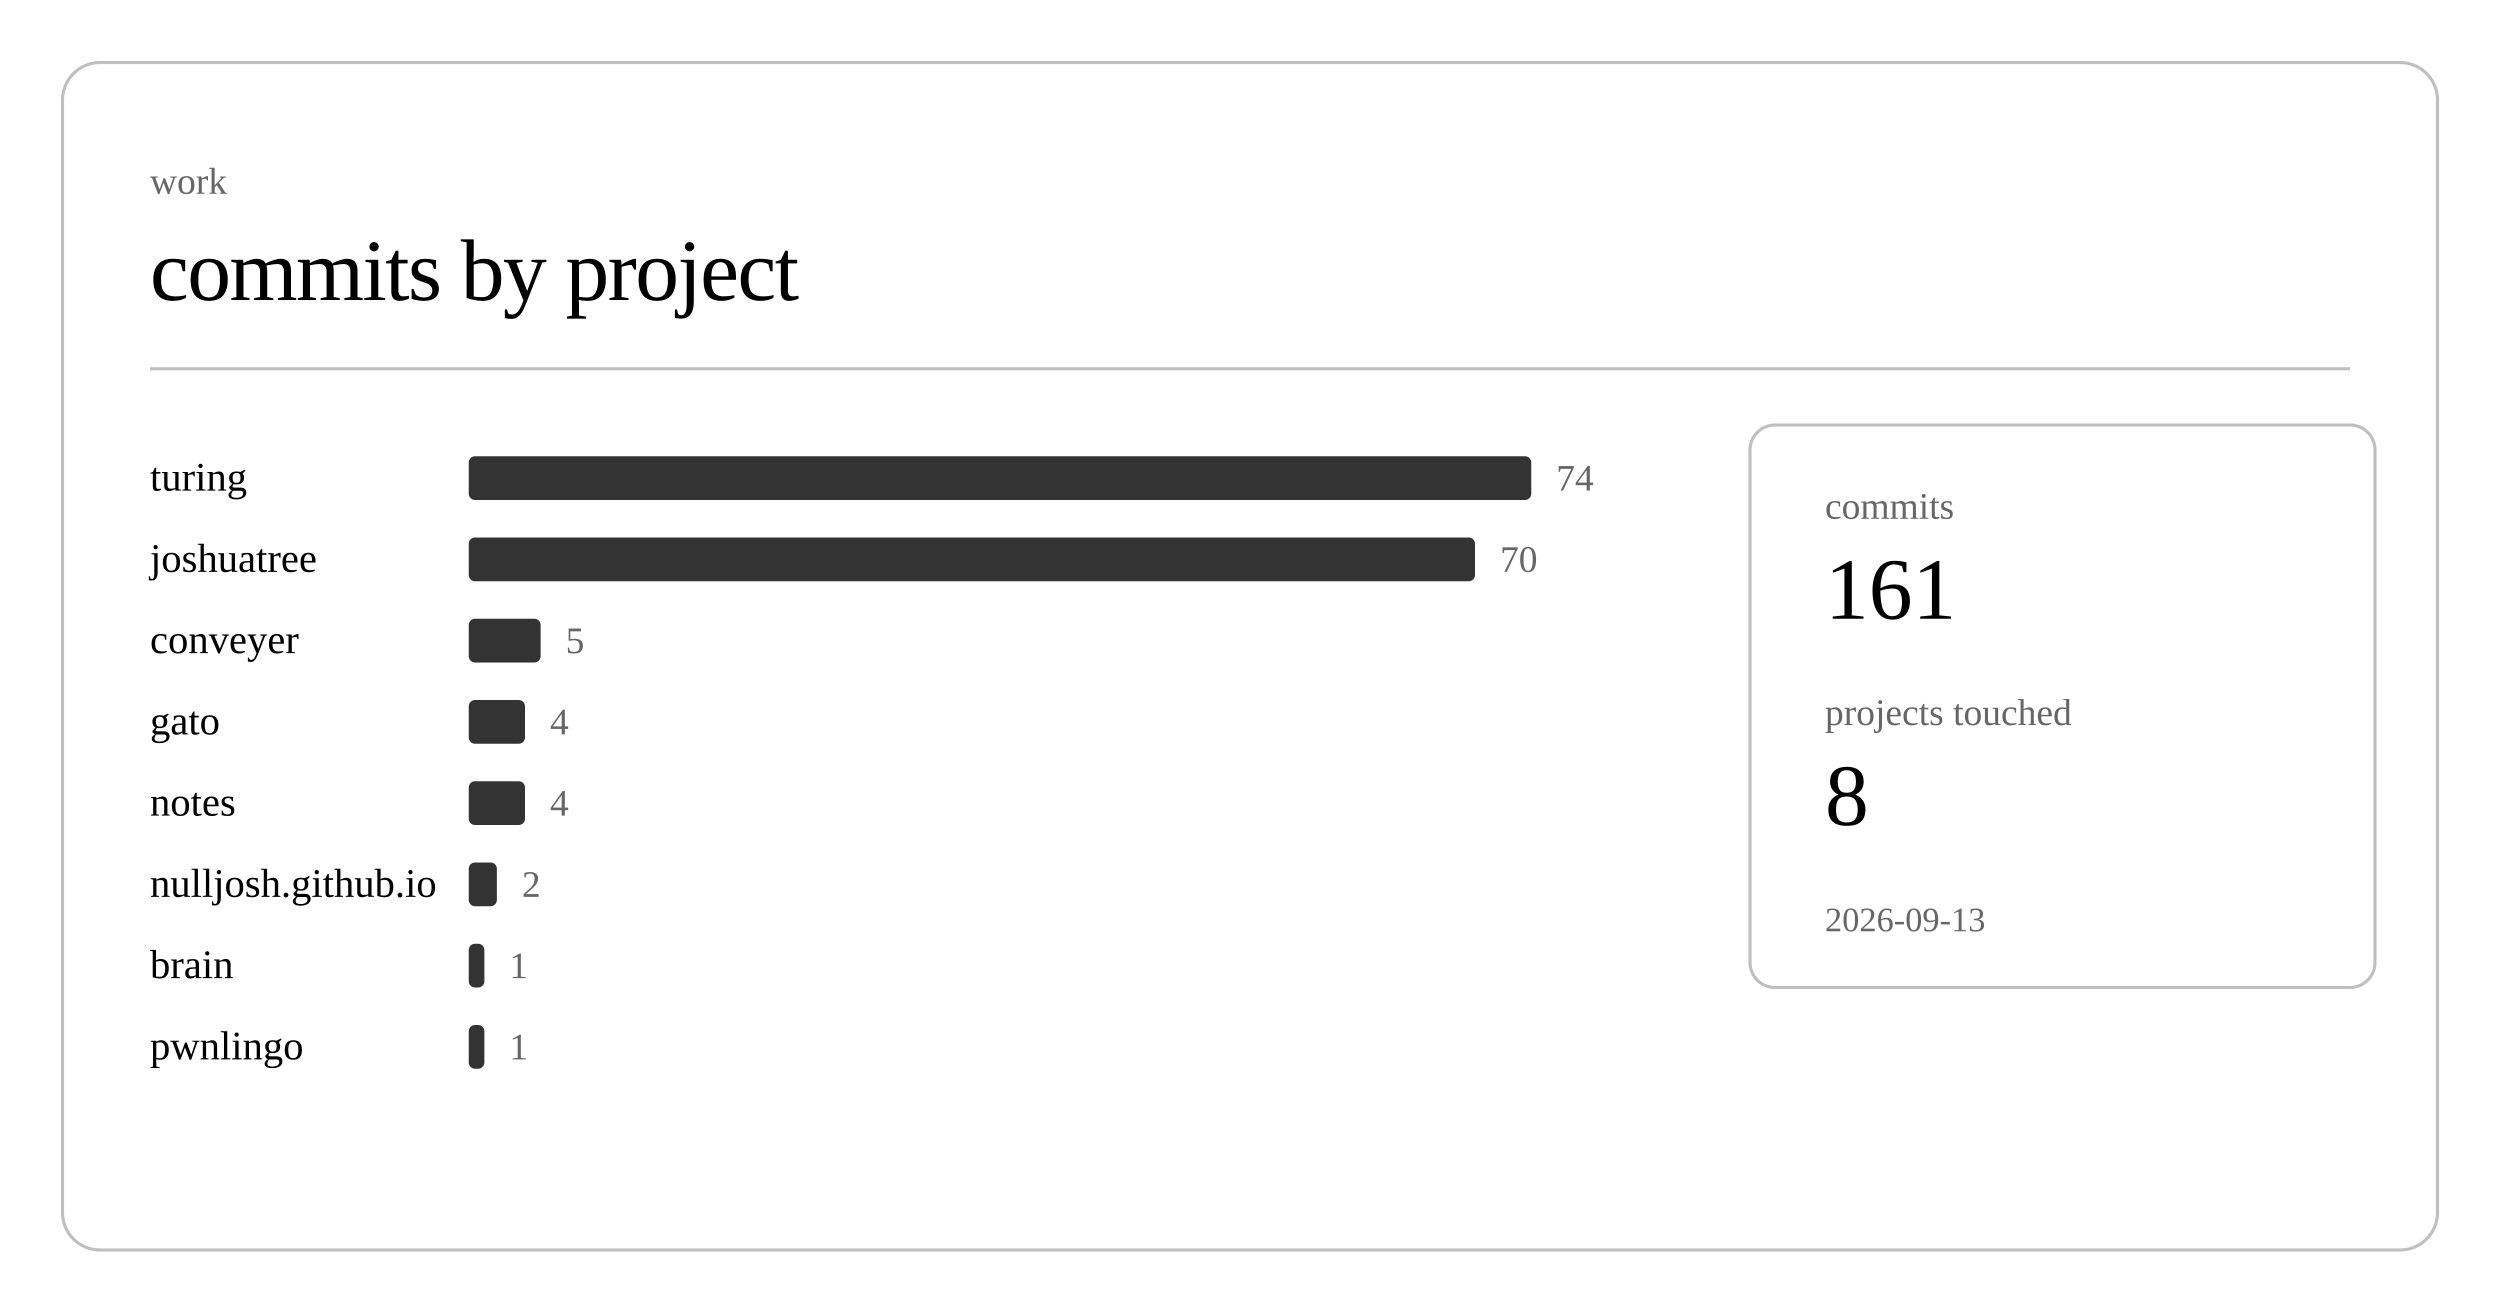
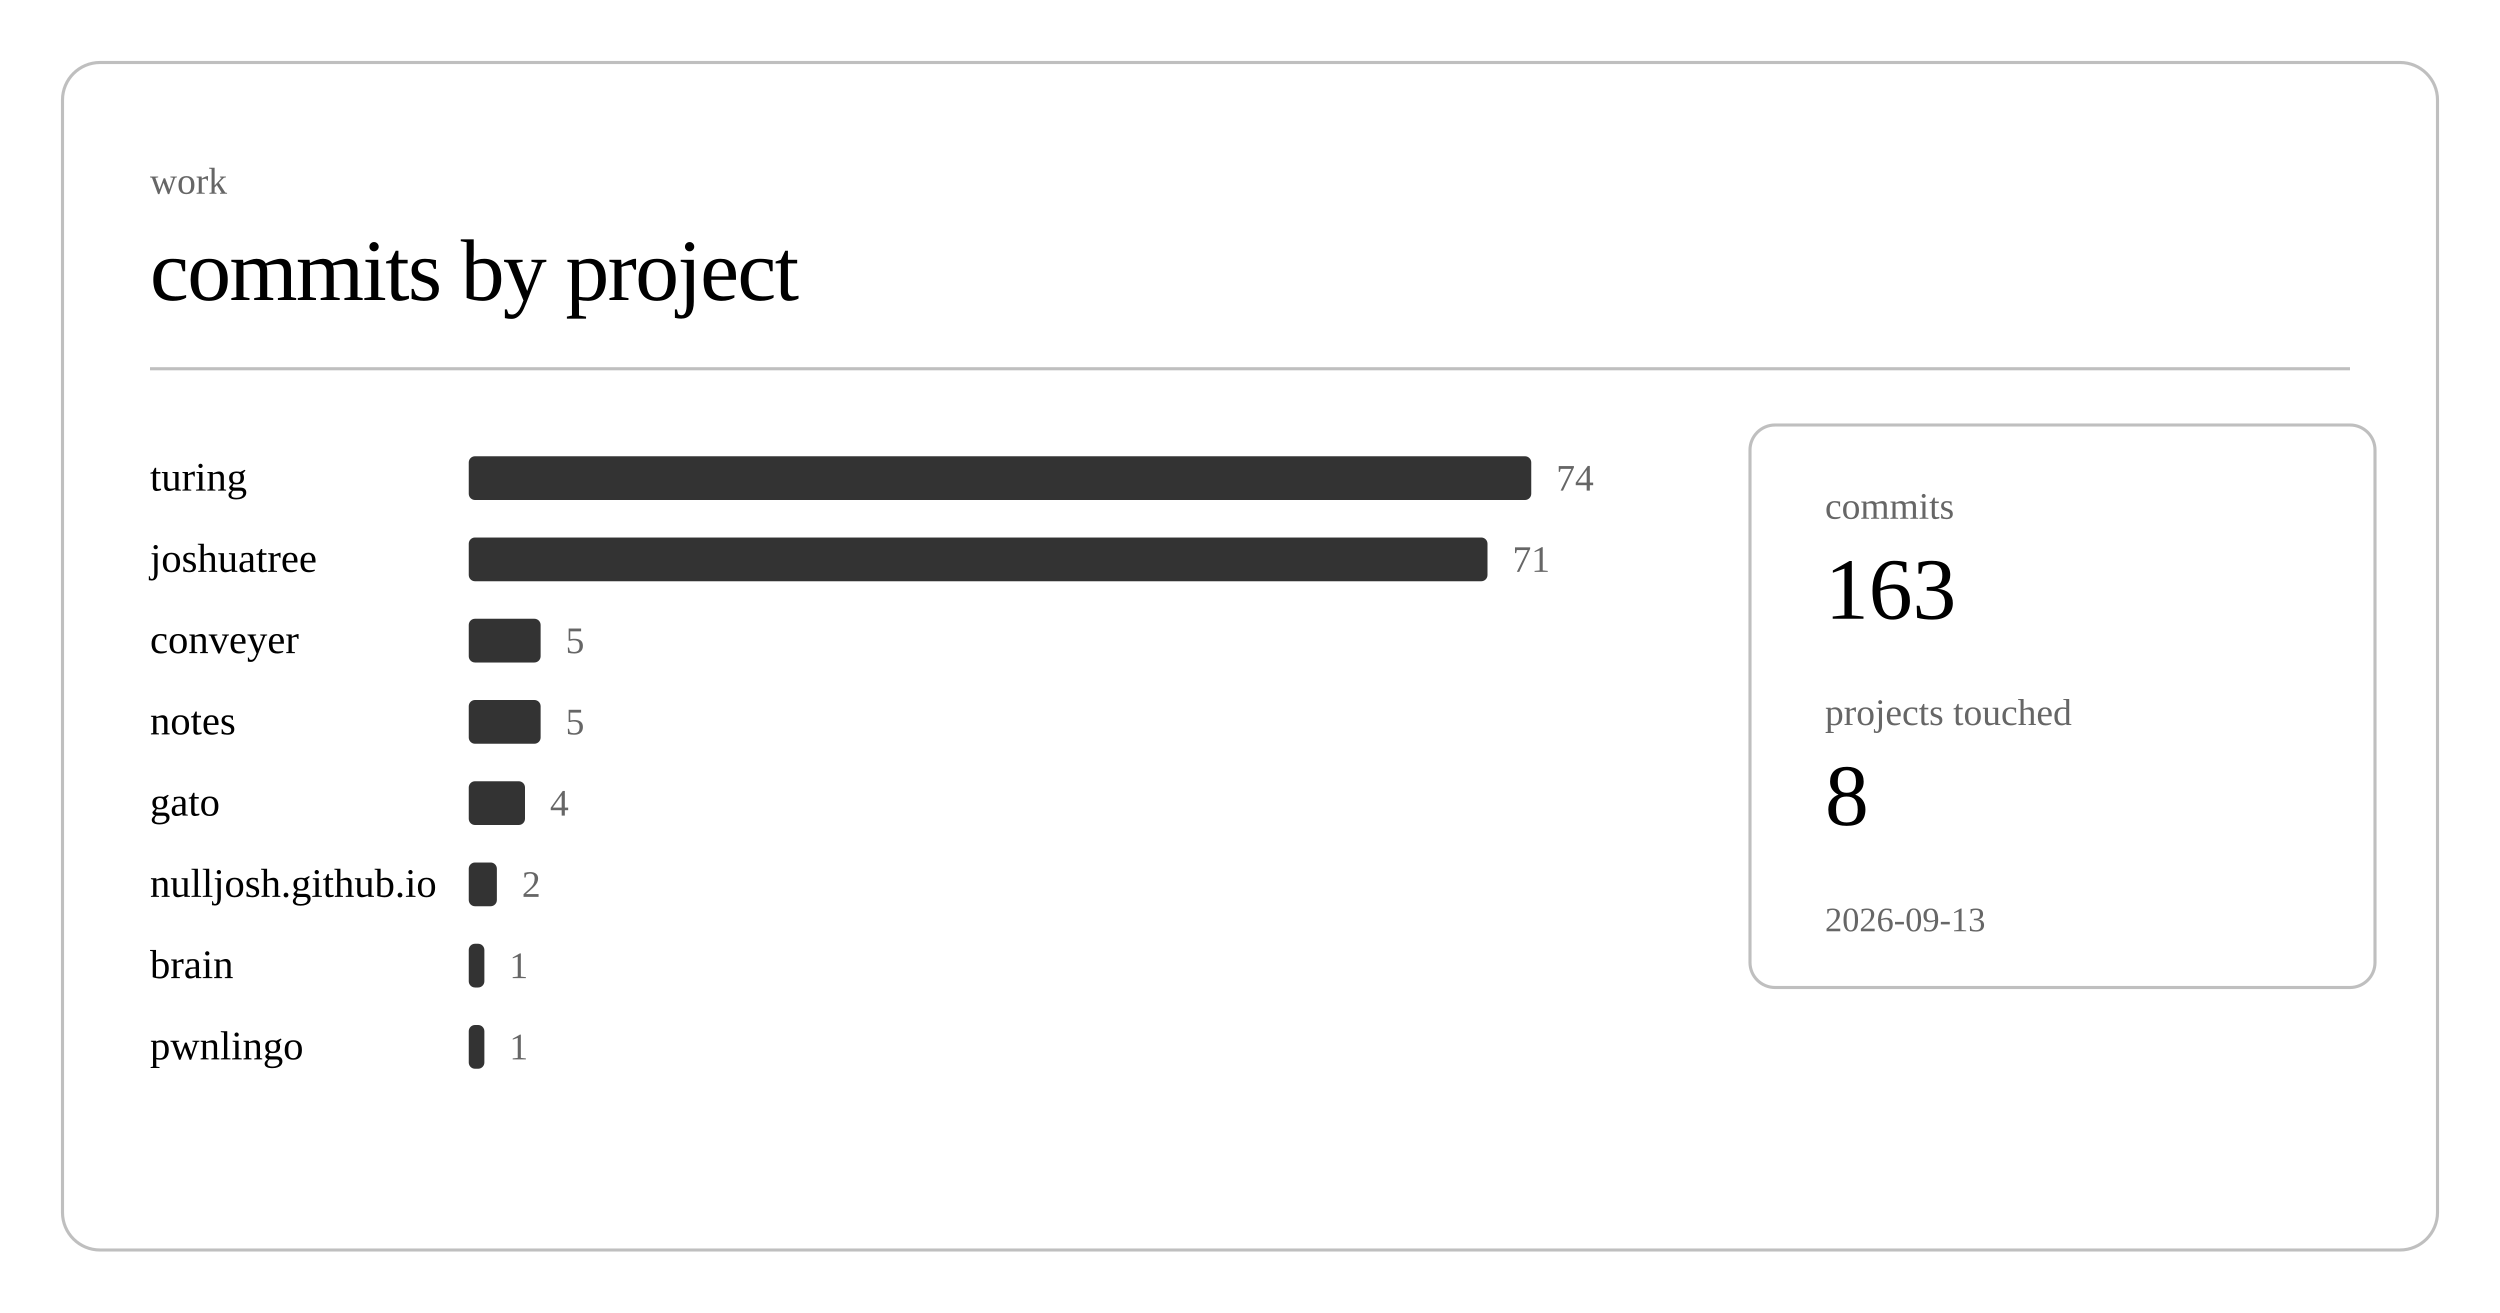
<svg xmlns="http://www.w3.org/2000/svg" class="post-header-svg" viewBox="0 0 800 420" width="800" height="420">
  <rect x="20" y="20" width="760" height="380" rx="12" ry="12" fill="none" stroke="currentColor" stroke-width="1" opacity="0.25" />
  <text fill="currentColor" x="48" y="62" font-size="12" opacity="0.6">work</text>
  <text fill="currentColor" x="48" y="96" font-size="28" font-weight="300" letter-spacing="-0.5">commits by project</text>
  <line stroke="currentColor" x1="48" y1="118" x2="752" y2="118" stroke-width="1" opacity="0.25" />
  <a href="https://github.com/nulljosh/turing">
    <text fill="currentColor" x="48" y="157" font-size="13">turing</text>
  </a>
  <rect x="150" y="146" width="340" height="14" rx="2" fill="currentColor" opacity="0.8" />
  <text fill="currentColor" x="498" y="157" font-size="12" opacity="0.6">74</text>
  <a href="https://github.com/nulljosh/joshuatree">
    <text fill="currentColor" x="48" y="183" font-size="13">joshuatree</text>
  </a>
-   <rect x="150" y="172" width="322" height="14" rx="2" fill="currentColor" opacity="0.8" />
-   <text fill="currentColor" x="480" y="183" font-size="12" opacity="0.6">70</text>
+   <rect x="150" y="172" width="326" height="14" rx="2" fill="currentColor" opacity="0.8" />
+   <text fill="currentColor" x="484" y="183" font-size="12" opacity="0.6">71</text>
  <a href="https://github.com/nulljosh/conveyer">
    <text fill="currentColor" x="48" y="209" font-size="13">conveyer</text>
  </a>
  <rect x="150" y="198" width="23" height="14" rx="2" fill="currentColor" opacity="0.8" />
  <text fill="currentColor" x="181" y="209" font-size="12" opacity="0.6">5</text>
+   <a href="https://github.com/nulljosh/notes">
+     <text fill="currentColor" x="48" y="235" font-size="13">notes</text>
+   </a>
+   <rect x="150" y="224" width="23" height="14" rx="2" fill="currentColor" opacity="0.8" />
+   <text fill="currentColor" x="181" y="235" font-size="12" opacity="0.6">5</text>
  <a href="https://github.com/nulljosh/gato">
-     <text fill="currentColor" x="48" y="235" font-size="13">gato</text>
-   </a>
-   <rect x="150" y="224" width="18" height="14" rx="2" fill="currentColor" opacity="0.8" />
-   <text fill="currentColor" x="176" y="235" font-size="12" opacity="0.6">4</text>
-   <a href="https://github.com/nulljosh/notes">
-     <text fill="currentColor" x="48" y="261" font-size="13">notes</text>
+     <text fill="currentColor" x="48" y="261" font-size="13">gato</text>
  </a>
  <rect x="150" y="250" width="18" height="14" rx="2" fill="currentColor" opacity="0.8" />
  <text fill="currentColor" x="176" y="261" font-size="12" opacity="0.6">4</text>
  <a href="https://github.com/nulljosh/nulljosh.github.io">
    <text fill="currentColor" x="48" y="287" font-size="13">nulljosh.github.io</text>
  </a>
  <rect x="150" y="276" width="9" height="14" rx="2" fill="currentColor" opacity="0.8" />
  <text fill="currentColor" x="167" y="287" font-size="12" opacity="0.6">2</text>
  <a href="https://github.com/nulljosh/brain">
    <text fill="currentColor" x="48" y="313" font-size="13">brain</text>
  </a>
  <rect x="150" y="302" width="5" height="14" rx="2" fill="currentColor" opacity="0.8" />
  <text fill="currentColor" x="163" y="313" font-size="12" opacity="0.6">1</text>
  <a href="https://github.com/nulljosh/pwnlingo">
    <text fill="currentColor" x="48" y="339" font-size="13">pwnlingo</text>
  </a>
  <rect x="150" y="328" width="5" height="14" rx="2" fill="currentColor" opacity="0.8" />
  <text fill="currentColor" x="163" y="339" font-size="12" opacity="0.6">1</text>
  <rect x="560" y="136" width="200" height="180" rx="8" ry="8" fill="none" stroke="currentColor" stroke-width="1" opacity="0.25" />
  <text fill="currentColor" x="584" y="166" font-size="12" opacity="0.6">commits</text>
-   <text fill="currentColor" x="584" y="198" font-size="28" font-weight="500">161</text>
+   <text fill="currentColor" x="584" y="198" font-size="28" font-weight="500">163</text>
  <text fill="currentColor" x="584" y="232" font-size="12" opacity="0.6">projects touched</text>
  <text fill="currentColor" x="584" y="264" font-size="28" font-weight="500">8</text>
  <text fill="currentColor" x="584" y="298" font-size="11" opacity="0.6">2026-09-13</text>
</svg>
